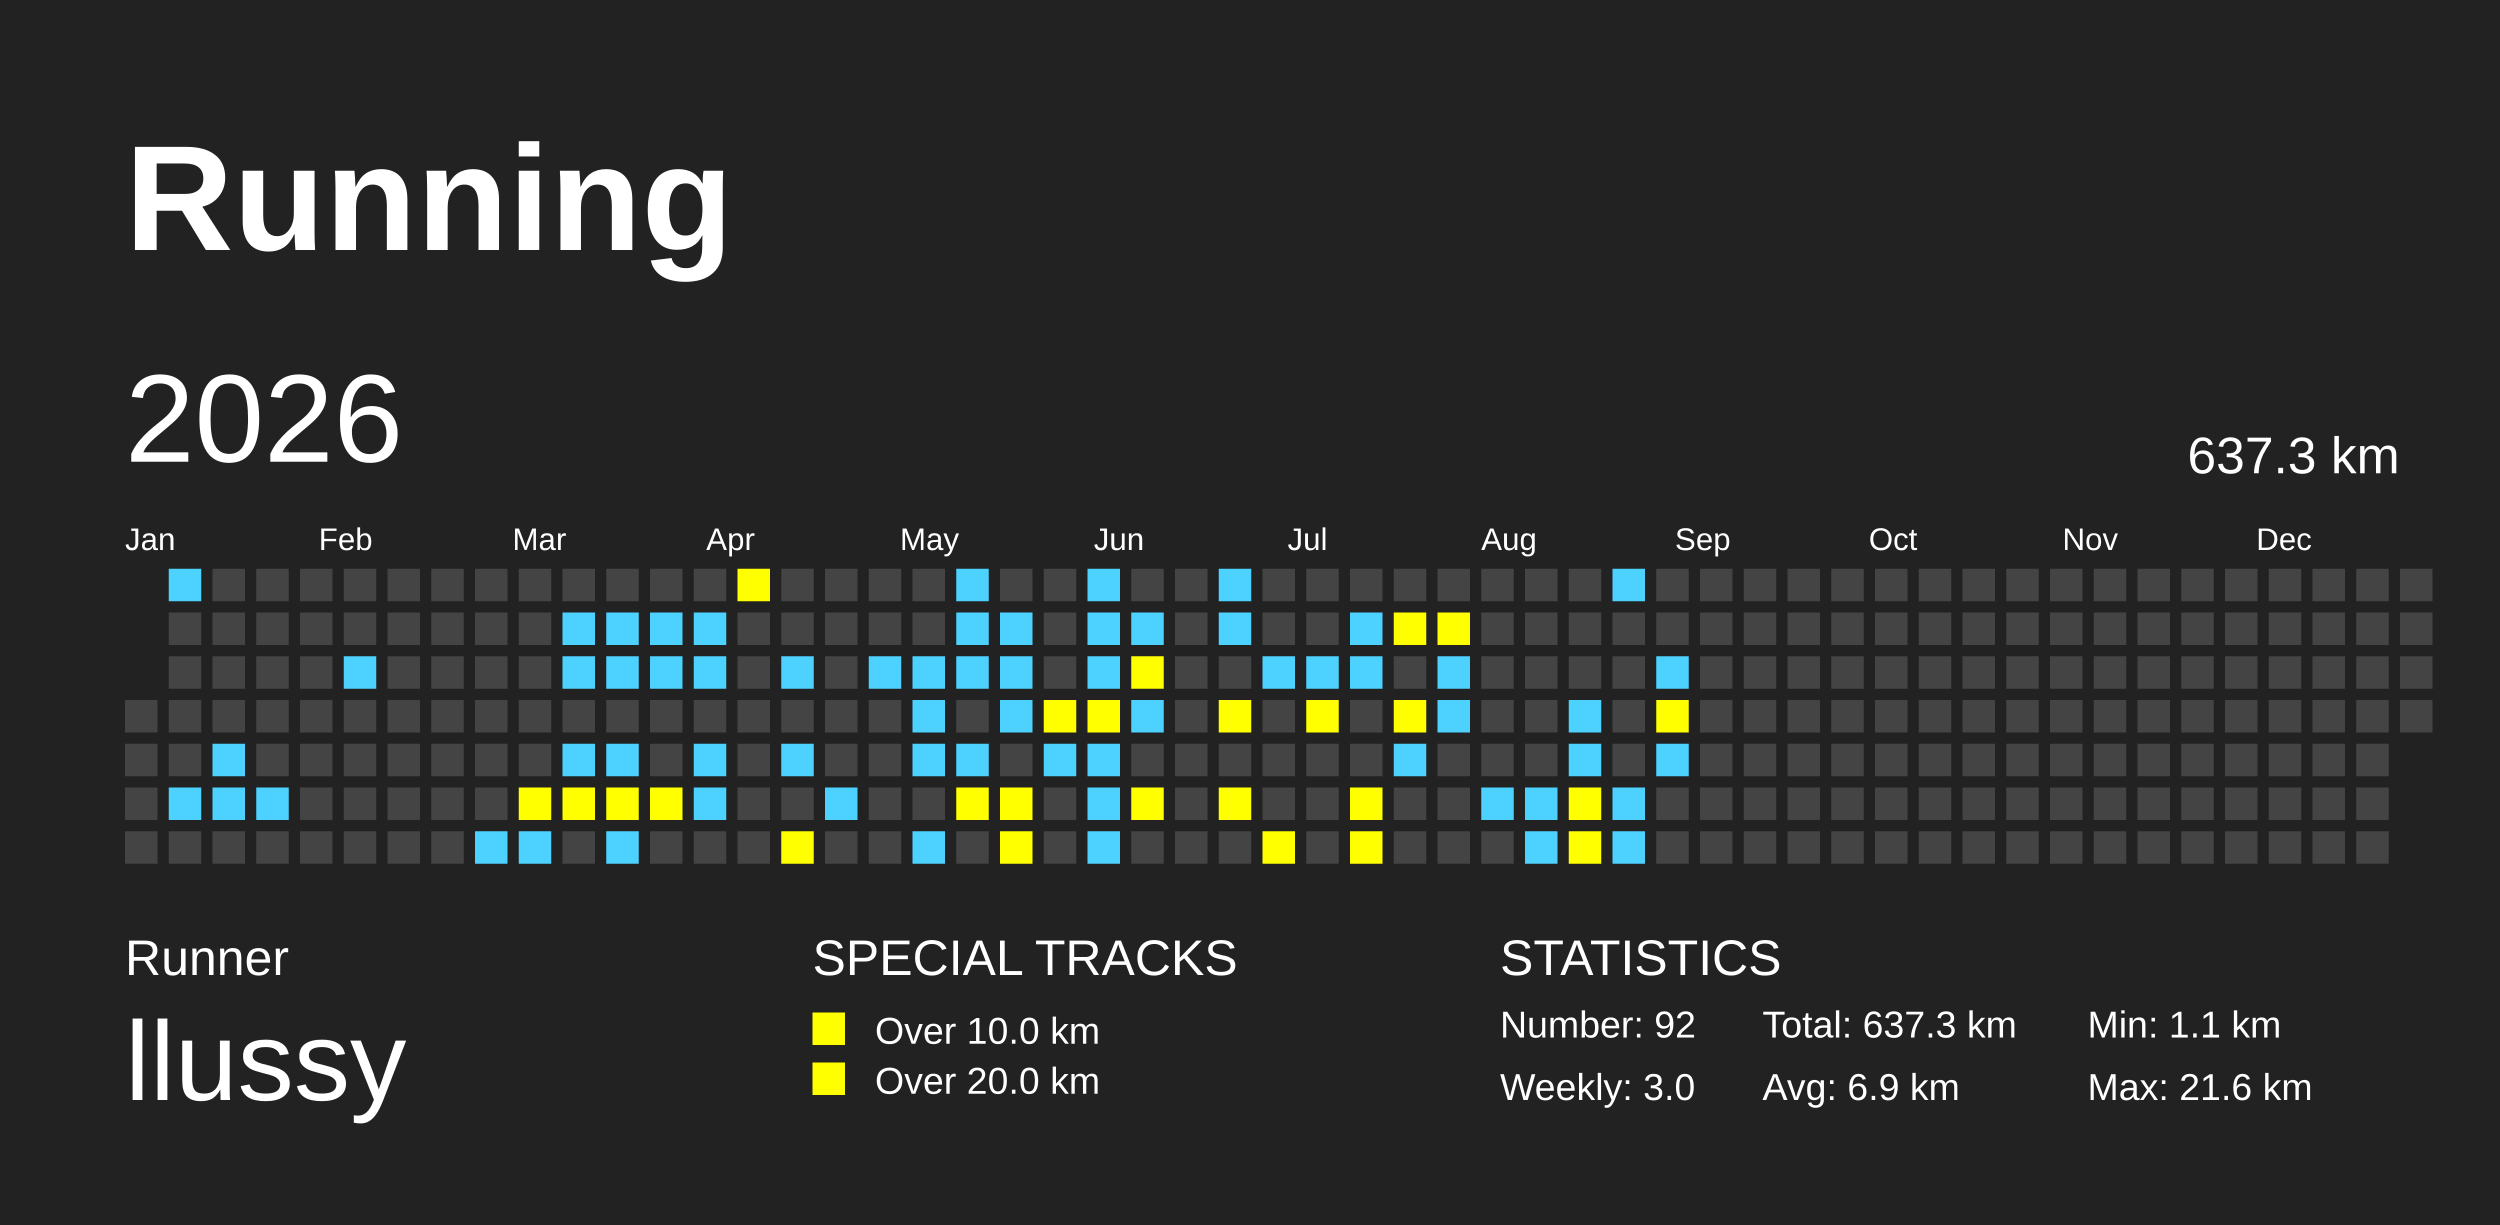
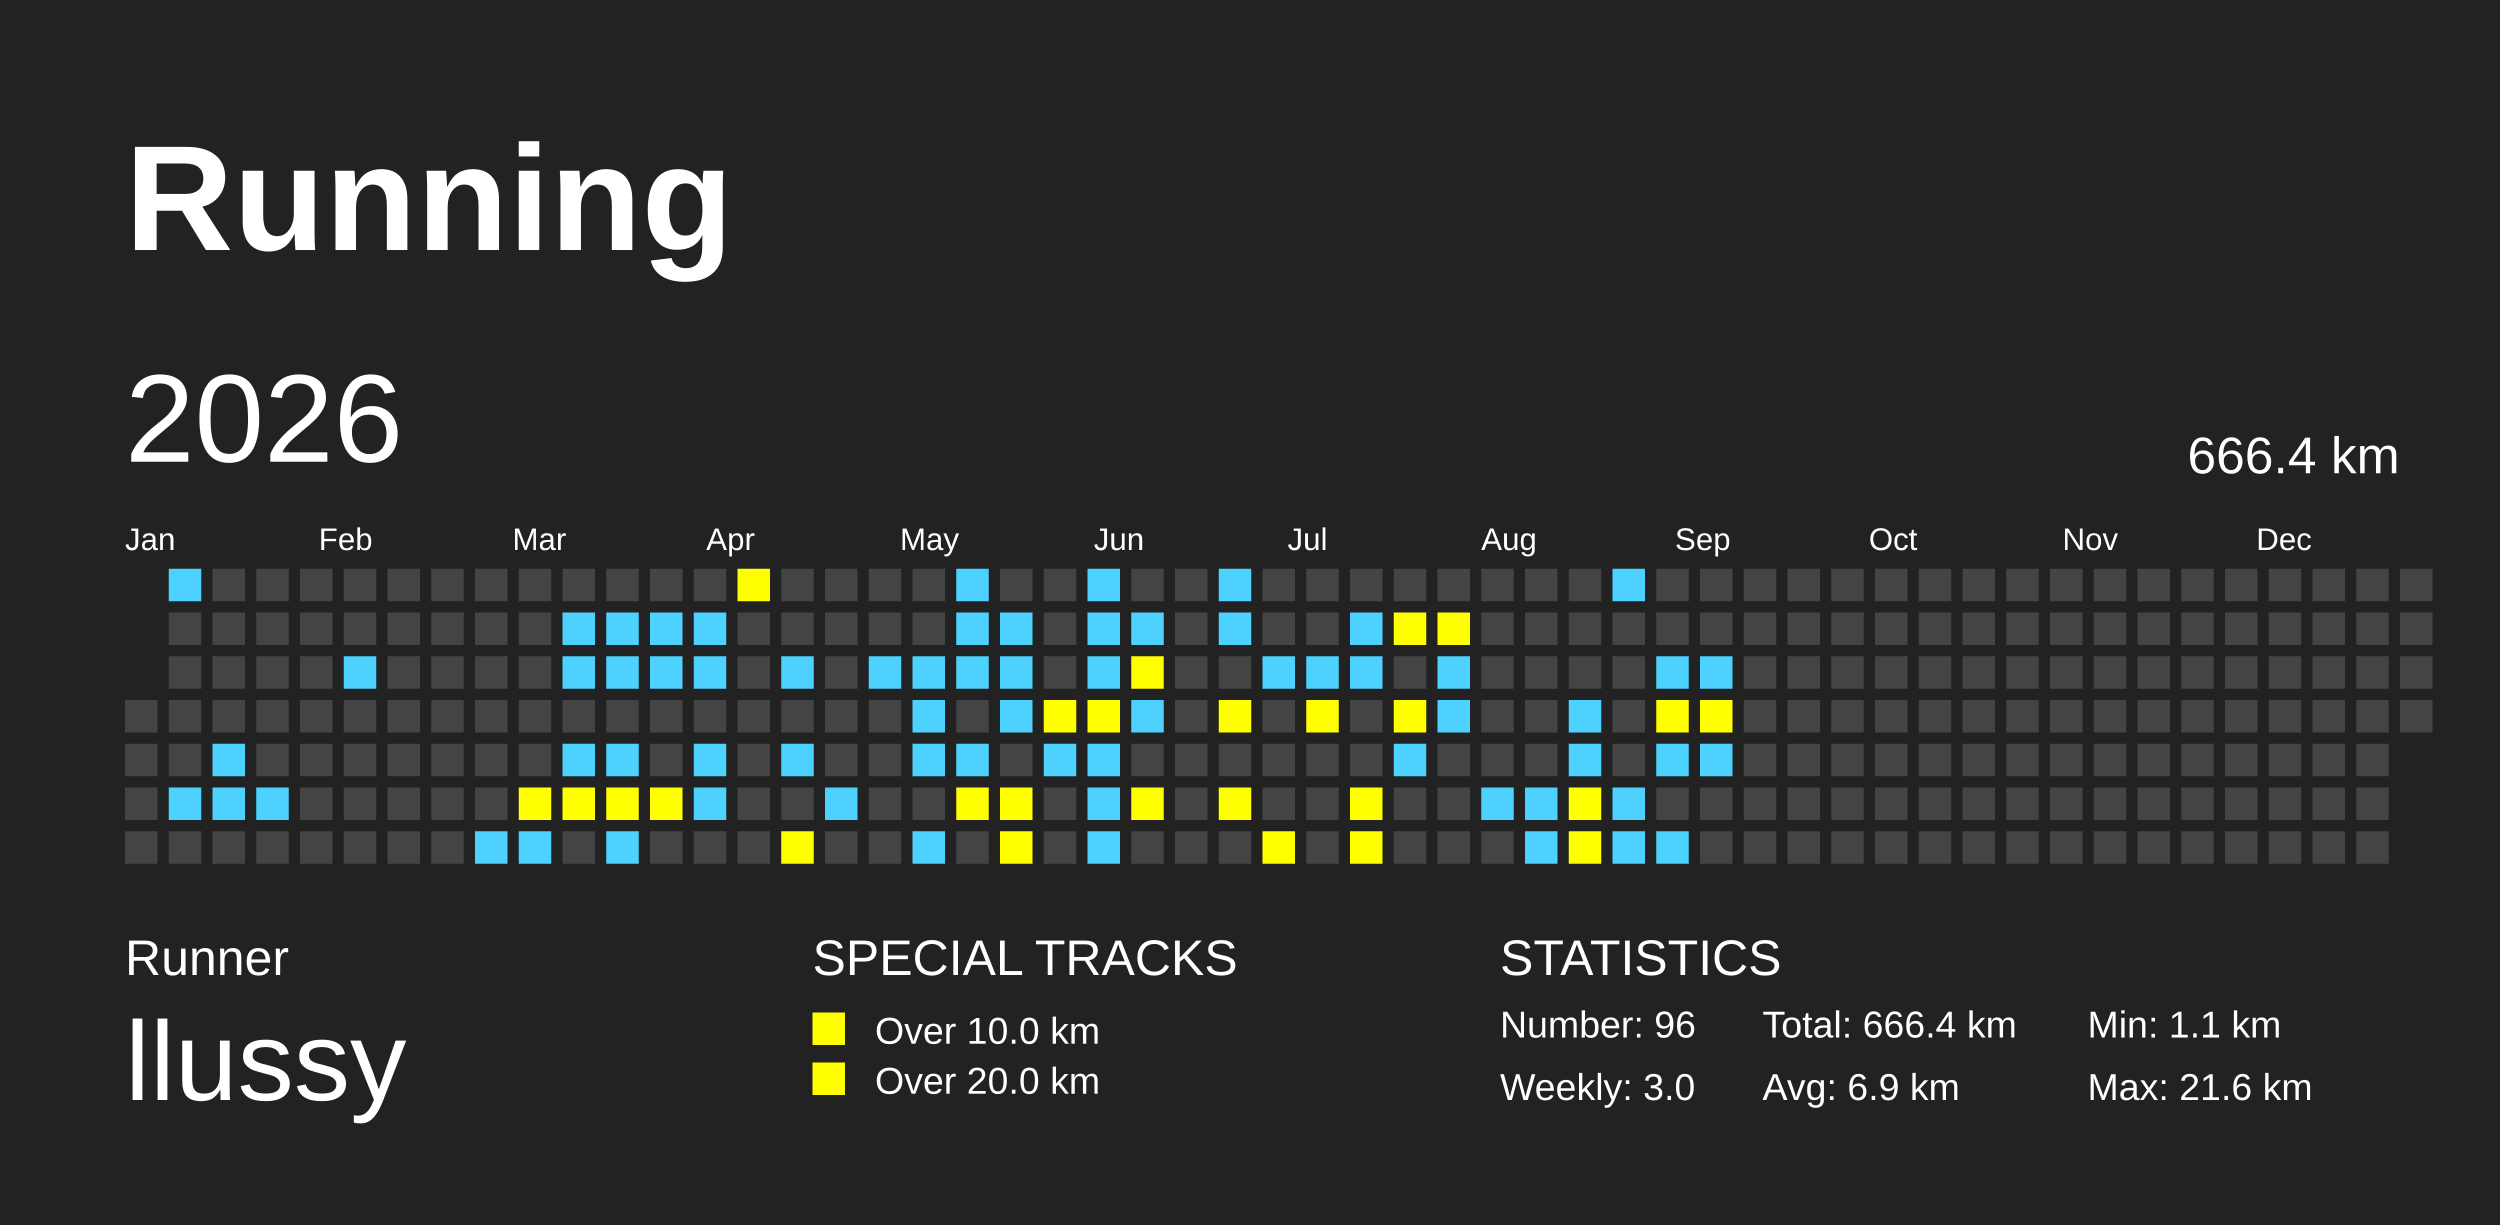
<svg xmlns="http://www.w3.org/2000/svg" baseProfile="full" height="98mm" version="1.1" viewBox="0,0,200,98" width="200mm">
  <defs>
    <pattern height="2" id="indoor-stripe" patternUnits="userSpaceOnUse" width="2">
      <line stroke="white" stroke-opacity="0.45" stroke-width="0.5" x1="0" x2="2" y1="2" y2="0" />
    </pattern>
  </defs>
  <rect fill="#222222" height="98" width="200" x="0" y="0" />
  <text fill="#FFFFFF" style="font-size:12px; font-family:Arial; font-weight:bold;" x="10" y="20">Running</text>
  <text fill="#FFFFFF" style="font-size:4px; font-family:Arial" x="10" y="78">Runner</text>
  <text fill="#FFFFFF" style="font-size:9px; font-family:Arial" x="10" y="88">llussy</text>
  <text fill="#FFFFFF" style="font-size:4px; font-family:Arial" x="65" y="78">SPECIAL TRACKS</text>
  <rect fill="#FFFF00" height="2.6" width="2.6" x="65" y="81" />
  <text fill="#FFFFFF" style="font-size:3px; font-family:Arial" x="70" y="83.5">Over 10.0 km</text>
  <rect fill="#FFFF00" height="2.6" width="2.6" x="65" y="85" />
  <text fill="#FFFFFF" style="font-size:3px; font-family:Arial" x="70" y="87.5">Over 20.0 km</text>
  <text fill="#FFFFFF" style="font-size:4px; font-family:Arial" x="120" y="78">STATISTICS</text>
-   <text fill="#FFFFFF" style="font-size:3px; font-family:Arial" x="120" y="83">Number: 92</text>
+   <text fill="#FFFFFF" style="font-size:3px; font-family:Arial" x="120" y="83">Number: 96</text>
  <text fill="#FFFFFF" style="font-size:3px; font-family:Arial" x="120" y="88">Weekly: 3.0</text>
-   <text fill="#FFFFFF" style="font-size:3px; font-family:Arial" x="141" y="83">Total: 637.3 km</text>
+   <text fill="#FFFFFF" style="font-size:3px; font-family:Arial" x="141" y="83">Total: 666.4 km</text>
  <text fill="#FFFFFF" style="font-size:3px; font-family:Arial" x="141" y="88">Avg: 6.9 km</text>
  <text fill="#FFFFFF" style="font-size:3px; font-family:Arial" x="167" y="83">Min: 1.1 km</text>
  <text fill="#FFFFFF" style="font-size:3px; font-family:Arial" x="167" y="88">Max: 21.6 km</text>
  <text dominant-baseline="hanging" fill="#FFFFFF" style="font-size:10.0px; font-family:Arial;" x="10" y="30">2026</text>
-   <text dominant-baseline="hanging" fill="#FFFFFF" style="font-size:4.125px; font-family:Arial;" x="175" y="35">637.3 km</text>
+   <text dominant-baseline="hanging" fill="#FFFFFF" style="font-size:4.125px; font-family:Arial;" x="175" y="35">666.4 km</text>
  <text fill="#FFFFFF" style="font-size:2.5px; font-family:Arial" x="10.0" y="44">Jan</text>
  <text fill="#FFFFFF" style="font-size:2.5px; font-family:Arial" x="25.5" y="44">Feb</text>
  <text fill="#FFFFFF" style="font-size:2.5px; font-family:Arial" x="41.0" y="44">Mar</text>
  <text fill="#FFFFFF" style="font-size:2.5px; font-family:Arial" x="56.5" y="44">Apr</text>
  <text fill="#FFFFFF" style="font-size:2.5px; font-family:Arial" x="72.0" y="44">May</text>
  <text fill="#FFFFFF" style="font-size:2.5px; font-family:Arial" x="87.5" y="44">Jun</text>
  <text fill="#FFFFFF" style="font-size:2.5px; font-family:Arial" x="103.0" y="44">Jul</text>
  <text fill="#FFFFFF" style="font-size:2.5px; font-family:Arial" x="118.5" y="44">Aug</text>
  <text fill="#FFFFFF" style="font-size:2.5px; font-family:Arial" x="134.0" y="44">Sep</text>
  <text fill="#FFFFFF" style="font-size:2.5px; font-family:Arial" x="149.5" y="44">Oct</text>
  <text fill="#FFFFFF" style="font-size:2.5px; font-family:Arial" x="165.0" y="44">Nov</text>
  <text fill="#FFFFFF" style="font-size:2.5px; font-family:Arial" x="180.5" y="44">Dec</text>
  <rect fill="#444444" height="2.6" width="2.6" x="10.0" y="56.0" />
  <rect fill="#444444" height="2.6" width="2.6" x="10.0" y="59.5" />
  <rect fill="#444444" height="2.6" width="2.6" x="10.0" y="63.0" />
  <rect fill="#444444" height="2.6" width="2.6" x="10.0" y="66.5" />
  <rect fill="#4dd2ff" height="2.6" width="2.6" x="13.5" y="45.5" />
  <rect fill="#444444" height="2.6" width="2.6" x="13.5" y="49.0" />
  <rect fill="#444444" height="2.6" width="2.6" x="13.5" y="52.5" />
  <rect fill="#444444" height="2.6" width="2.6" x="13.5" y="56.0" />
  <rect fill="#444444" height="2.6" width="2.6" x="13.5" y="59.5" />
  <rect fill="#4dd2ff" height="2.6" width="2.6" x="13.5" y="63.0" />
  <rect fill="#444444" height="2.6" width="2.6" x="13.5" y="66.5" />
  <rect fill="#444444" height="2.6" width="2.6" x="17.0" y="45.5" />
  <rect fill="#444444" height="2.6" width="2.6" x="17.0" y="49.0" />
  <rect fill="#444444" height="2.6" width="2.6" x="17.0" y="52.5" />
  <rect fill="#444444" height="2.6" width="2.6" x="17.0" y="56.0" />
  <rect fill="#4dd2ff" height="2.6" width="2.6" x="17.0" y="59.5" />
  <rect fill="#4dd2ff" height="2.6" width="2.6" x="17.0" y="63.0" />
  <rect fill="#444444" height="2.6" width="2.6" x="17.0" y="66.5" />
  <rect fill="#444444" height="2.6" width="2.6" x="20.5" y="45.5" />
  <rect fill="#444444" height="2.6" width="2.6" x="20.5" y="49.0" />
  <rect fill="#444444" height="2.6" width="2.6" x="20.5" y="52.5" />
  <rect fill="#444444" height="2.6" width="2.6" x="20.5" y="56.0" />
  <rect fill="#444444" height="2.6" width="2.6" x="20.5" y="59.5" />
  <rect fill="#4dd2ff" height="2.6" width="2.6" x="20.5" y="63.0" />
  <rect fill="#444444" height="2.6" width="2.6" x="20.5" y="66.5" />
  <rect fill="#444444" height="2.6" width="2.6" x="24.0" y="45.5" />
  <rect fill="#444444" height="2.6" width="2.6" x="24.0" y="49.0" />
  <rect fill="#444444" height="2.6" width="2.6" x="24.0" y="52.5" />
  <rect fill="#444444" height="2.6" width="2.6" x="24.0" y="56.0" />
  <rect fill="#444444" height="2.6" width="2.6" x="24.0" y="59.5" />
  <rect fill="#444444" height="2.6" width="2.6" x="24.0" y="63.0" />
  <rect fill="#444444" height="2.6" width="2.6" x="24.0" y="66.5" />
  <rect fill="#444444" height="2.6" width="2.6" x="27.5" y="45.5" />
  <rect fill="#444444" height="2.6" width="2.6" x="27.5" y="49.0" />
  <rect fill="#4dd2ff" height="2.6" width="2.6" x="27.5" y="52.5" />
  <rect fill="#444444" height="2.6" width="2.6" x="27.5" y="56.0" />
  <rect fill="#444444" height="2.6" width="2.6" x="27.5" y="59.5" />
  <rect fill="#444444" height="2.6" width="2.6" x="27.5" y="63.0" />
  <rect fill="#444444" height="2.6" width="2.6" x="27.5" y="66.5" />
  <rect fill="#444444" height="2.6" width="2.6" x="31.0" y="45.5" />
  <rect fill="#444444" height="2.6" width="2.6" x="31.0" y="49.0" />
  <rect fill="#444444" height="2.6" width="2.6" x="31.0" y="52.5" />
  <rect fill="#444444" height="2.6" width="2.6" x="31.0" y="56.0" />
  <rect fill="#444444" height="2.6" width="2.6" x="31.0" y="59.5" />
  <rect fill="#444444" height="2.6" width="2.6" x="31.0" y="63.0" />
  <rect fill="#444444" height="2.6" width="2.6" x="31.0" y="66.5" />
  <rect fill="#444444" height="2.6" width="2.6" x="34.5" y="45.5" />
  <rect fill="#444444" height="2.6" width="2.6" x="34.5" y="49.0" />
  <rect fill="#444444" height="2.6" width="2.6" x="34.5" y="52.5" />
  <rect fill="#444444" height="2.6" width="2.6" x="34.5" y="56.0" />
  <rect fill="#444444" height="2.6" width="2.6" x="34.5" y="59.5" />
  <rect fill="#444444" height="2.6" width="2.6" x="34.5" y="63.0" />
  <rect fill="#444444" height="2.6" width="2.6" x="34.5" y="66.5" />
  <rect fill="#444444" height="2.6" width="2.6" x="38.0" y="45.5" />
  <rect fill="#444444" height="2.6" width="2.6" x="38.0" y="49.0" />
  <rect fill="#444444" height="2.6" width="2.6" x="38.0" y="52.5" />
  <rect fill="#444444" height="2.6" width="2.6" x="38.0" y="56.0" />
  <rect fill="#444444" height="2.6" width="2.6" x="38.0" y="59.5" />
  <rect fill="#444444" height="2.6" width="2.6" x="38.0" y="63.0" />
  <rect fill="#4dd2ff" height="2.6" width="2.6" x="38.0" y="66.5" />
  <rect fill="#444444" height="2.6" width="2.6" x="41.5" y="45.5" />
  <rect fill="#444444" height="2.6" width="2.6" x="41.5" y="49.0" />
  <rect fill="#444444" height="2.6" width="2.6" x="41.5" y="52.5" />
  <rect fill="#444444" height="2.6" width="2.6" x="41.5" y="56.0" />
  <rect fill="#444444" height="2.6" width="2.6" x="41.5" y="59.5" />
  <rect fill="#ffff00" height="2.6" width="2.6" x="41.5" y="63.0" />
  <rect fill="#4dd2ff" height="2.6" width="2.6" x="41.5" y="66.5" />
  <rect fill="#444444" height="2.6" width="2.6" x="45.0" y="45.5" />
  <rect fill="#4dd2ff" height="2.6" width="2.6" x="45.0" y="49.0" />
  <rect fill="#4dd2ff" height="2.6" width="2.6" x="45.0" y="52.5" />
  <rect fill="#444444" height="2.6" width="2.6" x="45.0" y="56.0" />
  <rect fill="#4dd2ff" height="2.6" width="2.6" x="45.0" y="59.5" />
  <rect fill="#ffff00" height="2.6" width="2.6" x="45.0" y="63.0" />
  <rect fill="#444444" height="2.6" width="2.6" x="45.0" y="66.5" />
  <rect fill="#444444" height="2.6" width="2.6" x="48.5" y="45.5" />
  <rect fill="#4dd2ff" height="2.6" width="2.6" x="48.5" y="49.0" />
  <rect fill="#4dd2ff" height="2.6" width="2.6" x="48.5" y="52.5" />
  <rect fill="#444444" height="2.6" width="2.6" x="48.5" y="56.0" />
  <rect fill="#4dd2ff" height="2.6" width="2.6" x="48.5" y="59.5" />
  <rect fill="#ffff00" height="2.6" width="2.6" x="48.5" y="63.0" />
  <rect fill="#4dd2ff" height="2.6" width="2.6" x="48.5" y="66.5" />
  <rect fill="#444444" height="2.6" width="2.6" x="52.0" y="45.5" />
  <rect fill="#4dd2ff" height="2.6" width="2.6" x="52.0" y="49.0" />
  <rect fill="#4dd2ff" height="2.6" width="2.6" x="52.0" y="52.5" />
  <rect fill="#444444" height="2.6" width="2.6" x="52.0" y="56.0" />
  <rect fill="#444444" height="2.6" width="2.6" x="52.0" y="59.5" />
  <rect fill="#FFFF00" height="2.6" width="2.6" x="52.0" y="63.0" />
  <rect fill="#444444" height="2.6" width="2.6" x="52.0" y="66.5" />
  <rect fill="#444444" height="2.6" width="2.6" x="55.5" y="45.5" />
  <rect fill="#4dd2ff" height="2.6" width="2.6" x="55.5" y="49.0" />
  <rect fill="#4dd2ff" height="2.6" width="2.6" x="55.5" y="52.5" />
  <rect fill="#444444" height="2.6" width="2.6" x="55.5" y="56.0" />
  <rect fill="#4dd2ff" height="2.6" width="2.6" x="55.5" y="59.5" />
  <rect fill="#4dd2ff" height="2.6" width="2.6" x="55.5" y="63.0" />
  <rect fill="#444444" height="2.6" width="2.6" x="55.5" y="66.5" />
  <rect fill="#ffff00" height="2.6" width="2.6" x="59.0" y="45.5" />
  <rect fill="#444444" height="2.6" width="2.6" x="59.0" y="49.0" />
  <rect fill="#444444" height="2.6" width="2.6" x="59.0" y="52.5" />
  <rect fill="#444444" height="2.6" width="2.6" x="59.0" y="56.0" />
  <rect fill="#444444" height="2.6" width="2.6" x="59.0" y="59.5" />
  <rect fill="#444444" height="2.6" width="2.6" x="59.0" y="63.0" />
  <rect fill="#444444" height="2.6" width="2.6" x="59.0" y="66.5" />
  <rect fill="#444444" height="2.6" width="2.6" x="62.5" y="45.5" />
  <rect fill="#444444" height="2.6" width="2.6" x="62.5" y="49.0" />
  <rect fill="#4dd2ff" height="2.6" width="2.6" x="62.5" y="52.5" />
  <rect fill="#444444" height="2.6" width="2.6" x="62.5" y="56.0" />
  <rect fill="#4dd2ff" height="2.6" width="2.6" x="62.5" y="59.5" />
  <rect fill="#444444" height="2.6" width="2.6" x="62.5" y="63.0" />
  <rect fill="#ffff00" height="2.6" width="2.6" x="62.5" y="66.5" />
  <rect fill="#444444" height="2.6" width="2.6" x="66.0" y="45.5" />
  <rect fill="#444444" height="2.6" width="2.6" x="66.0" y="49.0" />
  <rect fill="#444444" height="2.6" width="2.6" x="66.0" y="52.5" />
  <rect fill="#444444" height="2.6" width="2.6" x="66.0" y="56.0" />
  <rect fill="#444444" height="2.6" width="2.6" x="66.0" y="59.5" />
  <rect fill="#4dd2ff" height="2.6" width="2.6" x="66.0" y="63.0" />
  <rect fill="#444444" height="2.6" width="2.6" x="66.0" y="66.5" />
  <rect fill="#444444" height="2.6" width="2.6" x="69.5" y="45.5" />
  <rect fill="#444444" height="2.6" width="2.6" x="69.5" y="49.0" />
  <rect fill="#4dd2ff" height="2.6" width="2.6" x="69.5" y="52.5" />
  <rect fill="#444444" height="2.6" width="2.6" x="69.5" y="56.0" />
  <rect fill="#444444" height="2.6" width="2.6" x="69.5" y="59.5" />
  <rect fill="#444444" height="2.6" width="2.6" x="69.5" y="63.0" />
  <rect fill="#444444" height="2.6" width="2.6" x="69.5" y="66.5" />
  <rect fill="#444444" height="2.6" width="2.6" x="73.0" y="45.5" />
  <rect fill="#444444" height="2.6" width="2.6" x="73.0" y="49.0" />
  <rect fill="#4dd2ff" height="2.6" width="2.6" x="73.0" y="52.5" />
  <rect fill="#4dd2ff" height="2.6" width="2.6" x="73.0" y="56.0" />
  <rect fill="#4dd2ff" height="2.6" width="2.6" x="73.0" y="59.5" />
  <rect fill="#444444" height="2.6" width="2.6" x="73.0" y="63.0" />
  <rect fill="#4dd2ff" height="2.6" width="2.6" x="73.0" y="66.5" />
  <rect fill="#4dd2ff" height="2.6" width="2.6" x="76.5" y="45.5" />
  <rect fill="#4dd2ff" height="2.6" width="2.6" x="76.5" y="49.0" />
  <rect fill="#4dd2ff" height="2.6" width="2.6" x="76.5" y="52.5" />
  <rect fill="#444444" height="2.6" width="2.6" x="76.5" y="56.0" />
  <rect fill="#4dd2ff" height="2.6" width="2.6" x="76.5" y="59.5" />
  <rect fill="#ffff00" height="2.6" width="2.6" x="76.5" y="63.0" />
  <rect fill="#444444" height="2.6" width="2.6" x="76.5" y="66.5" />
  <rect fill="#444444" height="2.6" width="2.6" x="80.0" y="45.5" />
  <rect fill="#4dd2ff" height="2.6" width="2.6" x="80.0" y="49.0" />
  <rect fill="#4dd2ff" height="2.6" width="2.6" x="80.0" y="52.5" />
  <rect fill="#4dd2ff" height="2.6" width="2.6" x="80.0" y="56.0" />
  <rect fill="#444444" height="2.6" width="2.6" x="80.0" y="59.5" />
  <rect fill="#ffff00" height="2.6" width="2.6" x="80.0" y="63.0" />
  <rect fill="#ffff00" height="2.6" width="2.6" x="80.0" y="66.5" />
  <rect fill="#444444" height="2.6" width="2.6" x="83.5" y="45.5" />
  <rect fill="#444444" height="2.6" width="2.6" x="83.5" y="49.0" />
  <rect fill="#444444" height="2.6" width="2.6" x="83.5" y="52.5" />
  <rect fill="#ffff00" height="2.6" width="2.6" x="83.5" y="56.0" />
  <rect fill="#4dd2ff" height="2.6" width="2.6" x="83.5" y="59.5" />
  <rect fill="#444444" height="2.6" width="2.6" x="83.5" y="63.0" />
  <rect fill="#444444" height="2.6" width="2.6" x="83.5" y="66.5" />
  <rect fill="#4dd2ff" height="2.6" width="2.6" x="87.0" y="45.5" />
  <rect fill="#4dd2ff" height="2.6" width="2.6" x="87.0" y="49.0" />
  <rect fill="#4dd2ff" height="2.6" width="2.6" x="87.0" y="52.5" />
  <rect fill="#ffff00" height="2.6" width="2.6" x="87.0" y="56.0" />
  <rect fill="#4dd2ff" height="2.6" width="2.6" x="87.0" y="59.5" />
  <rect fill="#4dd2ff" height="2.6" width="2.6" x="87.0" y="63.0" />
  <rect fill="#4dd2ff" height="2.6" width="2.6" x="87.0" y="66.5" />
  <rect fill="#444444" height="2.6" width="2.6" x="90.5" y="45.5" />
  <rect fill="#4dd2ff" height="2.6" width="2.6" x="90.5" y="49.0" />
  <rect fill="#ffff00" height="2.6" width="2.6" x="90.5" y="52.5" />
  <rect fill="#4dd2ff" height="2.6" width="2.6" x="90.5" y="56.0" />
  <rect fill="#444444" height="2.6" width="2.6" x="90.5" y="59.5" />
  <rect fill="#ffff00" height="2.6" width="2.6" x="90.5" y="63.0" />
  <rect fill="#444444" height="2.6" width="2.6" x="90.5" y="66.5" />
  <rect fill="#444444" height="2.6" width="2.6" x="94.0" y="45.5" />
  <rect fill="#444444" height="2.6" width="2.6" x="94.0" y="49.0" />
  <rect fill="#444444" height="2.6" width="2.6" x="94.0" y="52.5" />
  <rect fill="#444444" height="2.6" width="2.6" x="94.0" y="56.0" />
  <rect fill="#444444" height="2.6" width="2.6" x="94.0" y="59.5" />
  <rect fill="#444444" height="2.6" width="2.6" x="94.0" y="63.0" />
  <rect fill="#444444" height="2.6" width="2.6" x="94.0" y="66.5" />
  <rect fill="#4dd2ff" height="2.6" width="2.6" x="97.5" y="45.5" />
  <rect fill="#4dd2ff" height="2.6" width="2.6" x="97.5" y="49.0" />
  <rect fill="#444444" height="2.6" width="2.6" x="97.5" y="52.5" />
  <rect fill="#ffff00" height="2.6" width="2.6" x="97.5" y="56.0" />
  <rect fill="#444444" height="2.6" width="2.6" x="97.5" y="59.5" />
  <rect fill="#FFFF00" height="2.6" width="2.6" x="97.5" y="63.0" />
  <rect fill="#444444" height="2.6" width="2.6" x="97.5" y="66.5" />
  <rect fill="#444444" height="2.6" width="2.6" x="101.0" y="45.5" />
  <rect fill="#444444" height="2.6" width="2.6" x="101.0" y="49.0" />
  <rect fill="#4dd2ff" height="2.6" width="2.6" x="101.0" y="52.5" />
  <rect fill="#444444" height="2.6" width="2.6" x="101.0" y="56.0" />
  <rect fill="#444444" height="2.6" width="2.6" x="101.0" y="59.5" />
  <rect fill="#444444" height="2.6" width="2.6" x="101.0" y="63.0" />
  <rect fill="#ffff00" height="2.6" width="2.6" x="101.0" y="66.5" />
  <rect fill="#444444" height="2.6" width="2.6" x="104.5" y="45.5" />
  <rect fill="#444444" height="2.6" width="2.6" x="104.5" y="49.0" />
  <rect fill="#4dd2ff" height="2.6" width="2.6" x="104.5" y="52.5" />
  <rect fill="#ffff00" height="2.6" width="2.6" x="104.5" y="56.0" />
  <rect fill="#444444" height="2.6" width="2.6" x="104.5" y="59.5" />
  <rect fill="#444444" height="2.6" width="2.6" x="104.5" y="63.0" />
  <rect fill="#444444" height="2.6" width="2.6" x="104.5" y="66.5" />
  <rect fill="#444444" height="2.6" width="2.6" x="108.0" y="45.5" />
  <rect fill="#4dd2ff" height="2.6" width="2.6" x="108.0" y="49.0" />
  <rect fill="#4dd2ff" height="2.6" width="2.6" x="108.0" y="52.5" />
  <rect fill="#444444" height="2.6" width="2.6" x="108.0" y="56.0" />
  <rect fill="#444444" height="2.6" width="2.6" x="108.0" y="59.5" />
  <rect fill="#ffff00" height="2.6" width="2.6" x="108.0" y="63.0" />
  <rect fill="#ffff00" height="2.6" width="2.6" x="108.0" y="66.5" />
  <rect fill="#444444" height="2.6" width="2.6" x="111.5" y="45.5" />
  <rect fill="#ffff00" height="2.6" width="2.6" x="111.5" y="49.0" />
  <rect fill="#444444" height="2.6" width="2.6" x="111.5" y="52.5" />
  <rect fill="#ffff00" height="2.6" width="2.6" x="111.5" y="56.0" />
  <rect fill="#4dd2ff" height="2.6" width="2.6" x="111.5" y="59.5" />
  <rect fill="#444444" height="2.6" width="2.6" x="111.5" y="63.0" />
  <rect fill="#444444" height="2.6" width="2.6" x="111.5" y="66.5" />
  <rect fill="#444444" height="2.6" width="2.6" x="115.0" y="45.5" />
  <rect fill="#ffff00" height="2.6" width="2.6" x="115.0" y="49.0" />
  <rect fill="#4dd2ff" height="2.6" width="2.6" x="115.0" y="52.5" />
  <rect fill="#4dd2ff" height="2.6" width="2.6" x="115.0" y="56.0" />
  <rect fill="#444444" height="2.6" width="2.6" x="115.0" y="59.5" />
  <rect fill="#444444" height="2.6" width="2.6" x="115.0" y="63.0" />
  <rect fill="#444444" height="2.6" width="2.6" x="115.0" y="66.5" />
  <rect fill="#444444" height="2.6" width="2.6" x="118.5" y="45.5" />
  <rect fill="#444444" height="2.6" width="2.6" x="118.5" y="49.0" />
  <rect fill="#444444" height="2.6" width="2.6" x="118.5" y="52.5" />
  <rect fill="#444444" height="2.6" width="2.6" x="118.5" y="56.0" />
  <rect fill="#444444" height="2.6" width="2.6" x="118.5" y="59.5" />
  <rect fill="#4dd2ff" height="2.6" width="2.6" x="118.5" y="63.0" />
  <rect fill="#444444" height="2.6" width="2.6" x="118.5" y="66.5" />
  <rect fill="#444444" height="2.6" width="2.6" x="122.0" y="45.5" />
  <rect fill="#444444" height="2.6" width="2.6" x="122.0" y="49.0" />
  <rect fill="#444444" height="2.6" width="2.6" x="122.0" y="52.5" />
  <rect fill="#444444" height="2.6" width="2.6" x="122.0" y="56.0" />
  <rect fill="#444444" height="2.6" width="2.6" x="122.0" y="59.5" />
  <rect fill="#4dd2ff" height="2.6" width="2.6" x="122.0" y="63.0" />
  <rect fill="#4dd2ff" height="2.6" width="2.6" x="122.0" y="66.5" />
  <rect fill="#444444" height="2.6" width="2.6" x="125.5" y="45.5" />
  <rect fill="#444444" height="2.6" width="2.6" x="125.5" y="49.0" />
  <rect fill="#444444" height="2.6" width="2.6" x="125.5" y="52.5" />
  <rect fill="#4dd2ff" height="2.6" width="2.6" x="125.5" y="56.0" />
  <rect fill="#4dd2ff" height="2.6" width="2.6" x="125.5" y="59.5" />
  <rect fill="#ffff00" height="2.6" width="2.6" x="125.5" y="63.0" />
  <rect fill="#ffff00" height="2.6" width="2.6" x="125.5" y="66.5" />
  <rect fill="#4dd2ff" height="2.6" width="2.6" x="129.0" y="45.5" />
  <rect fill="#444444" height="2.6" width="2.6" x="129.0" y="49.0" />
  <rect fill="#444444" height="2.6" width="2.6" x="129.0" y="52.5" />
  <rect fill="#444444" height="2.6" width="2.6" x="129.0" y="56.0" />
  <rect fill="#444444" height="2.6" width="2.6" x="129.0" y="59.5" />
  <rect fill="#4dd2ff" height="2.6" width="2.6" x="129.0" y="63.0" />
  <rect fill="#4dd2ff" height="2.6" width="2.6" x="129.0" y="66.5" />
  <rect fill="#444444" height="2.6" width="2.6" x="132.5" y="45.5" />
  <rect fill="#444444" height="2.6" width="2.6" x="132.5" y="49.0" />
  <rect fill="#4dd2ff" height="2.6" width="2.6" x="132.5" y="52.5" />
  <rect fill="#ffff00" height="2.6" width="2.6" x="132.5" y="56.0" />
  <rect fill="#4dd2ff" height="2.6" width="2.6" x="132.5" y="59.5" />
  <rect fill="#444444" height="2.6" width="2.6" x="132.5" y="63.0" />
-   <rect fill="#444444" height="2.6" width="2.6" x="132.5" y="66.5" />
+   <rect fill="#4dd2ff" height="2.6" width="2.6" x="132.5" y="66.5" />
  <rect fill="#444444" height="2.6" width="2.6" x="136.0" y="45.5" />
  <rect fill="#444444" height="2.6" width="2.6" x="136.0" y="49.0" />
-   <rect fill="#444444" height="2.6" width="2.6" x="136.0" y="52.5" />
-   <rect fill="#444444" height="2.6" width="2.6" x="136.0" y="56.0" />
-   <rect fill="#444444" height="2.6" width="2.6" x="136.0" y="59.5" />
+   <rect fill="#4dd2ff" height="2.6" width="2.6" x="136.0" y="52.5" />
+   <rect fill="#ffff00" height="2.6" width="2.6" x="136.0" y="56.0" />
+   <rect fill="#4dd2ff" height="2.6" width="2.6" x="136.0" y="59.5" />
  <rect fill="#444444" height="2.6" width="2.6" x="136.0" y="63.0" />
  <rect fill="#444444" height="2.6" width="2.6" x="136.0" y="66.5" />
  <rect fill="#444444" height="2.6" width="2.6" x="139.5" y="45.5" />
  <rect fill="#444444" height="2.6" width="2.6" x="139.5" y="49.0" />
  <rect fill="#444444" height="2.6" width="2.6" x="139.5" y="52.5" />
  <rect fill="#444444" height="2.6" width="2.6" x="139.5" y="56.0" />
  <rect fill="#444444" height="2.6" width="2.6" x="139.5" y="59.5" />
  <rect fill="#444444" height="2.6" width="2.6" x="139.5" y="63.0" />
  <rect fill="#444444" height="2.6" width="2.6" x="139.5" y="66.5" />
  <rect fill="#444444" height="2.6" width="2.6" x="143.0" y="45.5" />
  <rect fill="#444444" height="2.6" width="2.6" x="143.0" y="49.0" />
  <rect fill="#444444" height="2.6" width="2.6" x="143.0" y="52.5" />
  <rect fill="#444444" height="2.6" width="2.6" x="143.0" y="56.0" />
  <rect fill="#444444" height="2.6" width="2.6" x="143.0" y="59.5" />
  <rect fill="#444444" height="2.6" width="2.6" x="143.0" y="63.0" />
  <rect fill="#444444" height="2.6" width="2.6" x="143.0" y="66.5" />
  <rect fill="#444444" height="2.6" width="2.6" x="146.5" y="45.5" />
  <rect fill="#444444" height="2.6" width="2.6" x="146.5" y="49.0" />
  <rect fill="#444444" height="2.6" width="2.6" x="146.5" y="52.5" />
  <rect fill="#444444" height="2.6" width="2.6" x="146.5" y="56.0" />
  <rect fill="#444444" height="2.6" width="2.6" x="146.5" y="59.5" />
  <rect fill="#444444" height="2.6" width="2.6" x="146.5" y="63.0" />
  <rect fill="#444444" height="2.6" width="2.6" x="146.5" y="66.5" />
  <rect fill="#444444" height="2.6" width="2.6" x="150.0" y="45.5" />
  <rect fill="#444444" height="2.6" width="2.6" x="150.0" y="49.0" />
  <rect fill="#444444" height="2.6" width="2.6" x="150.0" y="52.5" />
  <rect fill="#444444" height="2.6" width="2.6" x="150.0" y="56.0" />
  <rect fill="#444444" height="2.6" width="2.6" x="150.0" y="59.5" />
  <rect fill="#444444" height="2.6" width="2.6" x="150.0" y="63.0" />
  <rect fill="#444444" height="2.6" width="2.6" x="150.0" y="66.5" />
  <rect fill="#444444" height="2.6" width="2.6" x="153.5" y="45.5" />
  <rect fill="#444444" height="2.6" width="2.6" x="153.5" y="49.0" />
  <rect fill="#444444" height="2.6" width="2.6" x="153.5" y="52.5" />
  <rect fill="#444444" height="2.6" width="2.6" x="153.5" y="56.0" />
  <rect fill="#444444" height="2.6" width="2.6" x="153.5" y="59.5" />
  <rect fill="#444444" height="2.6" width="2.6" x="153.5" y="63.0" />
  <rect fill="#444444" height="2.6" width="2.6" x="153.5" y="66.5" />
  <rect fill="#444444" height="2.6" width="2.6" x="157.0" y="45.5" />
  <rect fill="#444444" height="2.6" width="2.6" x="157.0" y="49.0" />
  <rect fill="#444444" height="2.6" width="2.6" x="157.0" y="52.5" />
  <rect fill="#444444" height="2.6" width="2.6" x="157.0" y="56.0" />
  <rect fill="#444444" height="2.6" width="2.6" x="157.0" y="59.5" />
  <rect fill="#444444" height="2.6" width="2.6" x="157.0" y="63.0" />
  <rect fill="#444444" height="2.6" width="2.6" x="157.0" y="66.5" />
  <rect fill="#444444" height="2.6" width="2.6" x="160.5" y="45.5" />
  <rect fill="#444444" height="2.6" width="2.6" x="160.5" y="49.0" />
  <rect fill="#444444" height="2.6" width="2.6" x="160.5" y="52.5" />
  <rect fill="#444444" height="2.6" width="2.6" x="160.5" y="56.0" />
  <rect fill="#444444" height="2.6" width="2.6" x="160.5" y="59.5" />
  <rect fill="#444444" height="2.6" width="2.6" x="160.5" y="63.0" />
  <rect fill="#444444" height="2.6" width="2.6" x="160.5" y="66.5" />
  <rect fill="#444444" height="2.6" width="2.6" x="164.0" y="45.5" />
  <rect fill="#444444" height="2.6" width="2.6" x="164.0" y="49.0" />
  <rect fill="#444444" height="2.6" width="2.6" x="164.0" y="52.5" />
  <rect fill="#444444" height="2.6" width="2.6" x="164.0" y="56.0" />
  <rect fill="#444444" height="2.6" width="2.6" x="164.0" y="59.5" />
  <rect fill="#444444" height="2.6" width="2.6" x="164.0" y="63.0" />
  <rect fill="#444444" height="2.6" width="2.6" x="164.0" y="66.5" />
  <rect fill="#444444" height="2.6" width="2.6" x="167.5" y="45.5" />
  <rect fill="#444444" height="2.6" width="2.6" x="167.5" y="49.0" />
  <rect fill="#444444" height="2.6" width="2.6" x="167.5" y="52.5" />
  <rect fill="#444444" height="2.6" width="2.6" x="167.5" y="56.0" />
  <rect fill="#444444" height="2.6" width="2.6" x="167.5" y="59.5" />
  <rect fill="#444444" height="2.6" width="2.6" x="167.5" y="63.0" />
  <rect fill="#444444" height="2.6" width="2.6" x="167.5" y="66.5" />
  <rect fill="#444444" height="2.6" width="2.6" x="171.0" y="45.5" />
  <rect fill="#444444" height="2.6" width="2.6" x="171.0" y="49.0" />
  <rect fill="#444444" height="2.6" width="2.6" x="171.0" y="52.5" />
  <rect fill="#444444" height="2.6" width="2.6" x="171.0" y="56.0" />
  <rect fill="#444444" height="2.6" width="2.6" x="171.0" y="59.5" />
  <rect fill="#444444" height="2.6" width="2.6" x="171.0" y="63.0" />
  <rect fill="#444444" height="2.6" width="2.6" x="171.0" y="66.5" />
  <rect fill="#444444" height="2.6" width="2.6" x="174.5" y="45.5" />
  <rect fill="#444444" height="2.6" width="2.6" x="174.5" y="49.0" />
  <rect fill="#444444" height="2.6" width="2.6" x="174.5" y="52.5" />
  <rect fill="#444444" height="2.6" width="2.6" x="174.5" y="56.0" />
  <rect fill="#444444" height="2.6" width="2.6" x="174.5" y="59.5" />
  <rect fill="#444444" height="2.6" width="2.6" x="174.5" y="63.0" />
  <rect fill="#444444" height="2.6" width="2.6" x="174.5" y="66.5" />
  <rect fill="#444444" height="2.6" width="2.6" x="178.0" y="45.5" />
  <rect fill="#444444" height="2.6" width="2.6" x="178.0" y="49.0" />
  <rect fill="#444444" height="2.6" width="2.6" x="178.0" y="52.5" />
  <rect fill="#444444" height="2.6" width="2.6" x="178.0" y="56.0" />
  <rect fill="#444444" height="2.6" width="2.6" x="178.0" y="59.5" />
  <rect fill="#444444" height="2.6" width="2.6" x="178.0" y="63.0" />
  <rect fill="#444444" height="2.6" width="2.6" x="178.0" y="66.5" />
  <rect fill="#444444" height="2.6" width="2.6" x="181.5" y="45.5" />
  <rect fill="#444444" height="2.6" width="2.6" x="181.5" y="49.0" />
  <rect fill="#444444" height="2.6" width="2.6" x="181.5" y="52.5" />
  <rect fill="#444444" height="2.6" width="2.6" x="181.5" y="56.0" />
  <rect fill="#444444" height="2.6" width="2.6" x="181.5" y="59.5" />
  <rect fill="#444444" height="2.6" width="2.6" x="181.5" y="63.0" />
  <rect fill="#444444" height="2.6" width="2.6" x="181.5" y="66.5" />
  <rect fill="#444444" height="2.6" width="2.6" x="185.0" y="45.5" />
  <rect fill="#444444" height="2.6" width="2.6" x="185.0" y="49.0" />
  <rect fill="#444444" height="2.6" width="2.6" x="185.0" y="52.5" />
  <rect fill="#444444" height="2.6" width="2.6" x="185.0" y="56.0" />
  <rect fill="#444444" height="2.6" width="2.6" x="185.0" y="59.5" />
  <rect fill="#444444" height="2.6" width="2.6" x="185.0" y="63.0" />
  <rect fill="#444444" height="2.6" width="2.6" x="185.0" y="66.5" />
  <rect fill="#444444" height="2.6" width="2.6" x="188.5" y="45.5" />
  <rect fill="#444444" height="2.6" width="2.6" x="188.5" y="49.0" />
  <rect fill="#444444" height="2.6" width="2.6" x="188.5" y="52.5" />
  <rect fill="#444444" height="2.6" width="2.6" x="188.5" y="56.0" />
  <rect fill="#444444" height="2.6" width="2.6" x="188.5" y="59.5" />
  <rect fill="#444444" height="2.6" width="2.6" x="188.5" y="63.0" />
  <rect fill="#444444" height="2.6" width="2.6" x="188.5" y="66.5" />
  <rect fill="#444444" height="2.6" width="2.6" x="192.0" y="45.5" />
  <rect fill="#444444" height="2.6" width="2.6" x="192.0" y="49.0" />
  <rect fill="#444444" height="2.6" width="2.6" x="192.0" y="52.5" />
  <rect fill="#444444" height="2.6" width="2.6" x="192.0" y="56.0" />
</svg>
